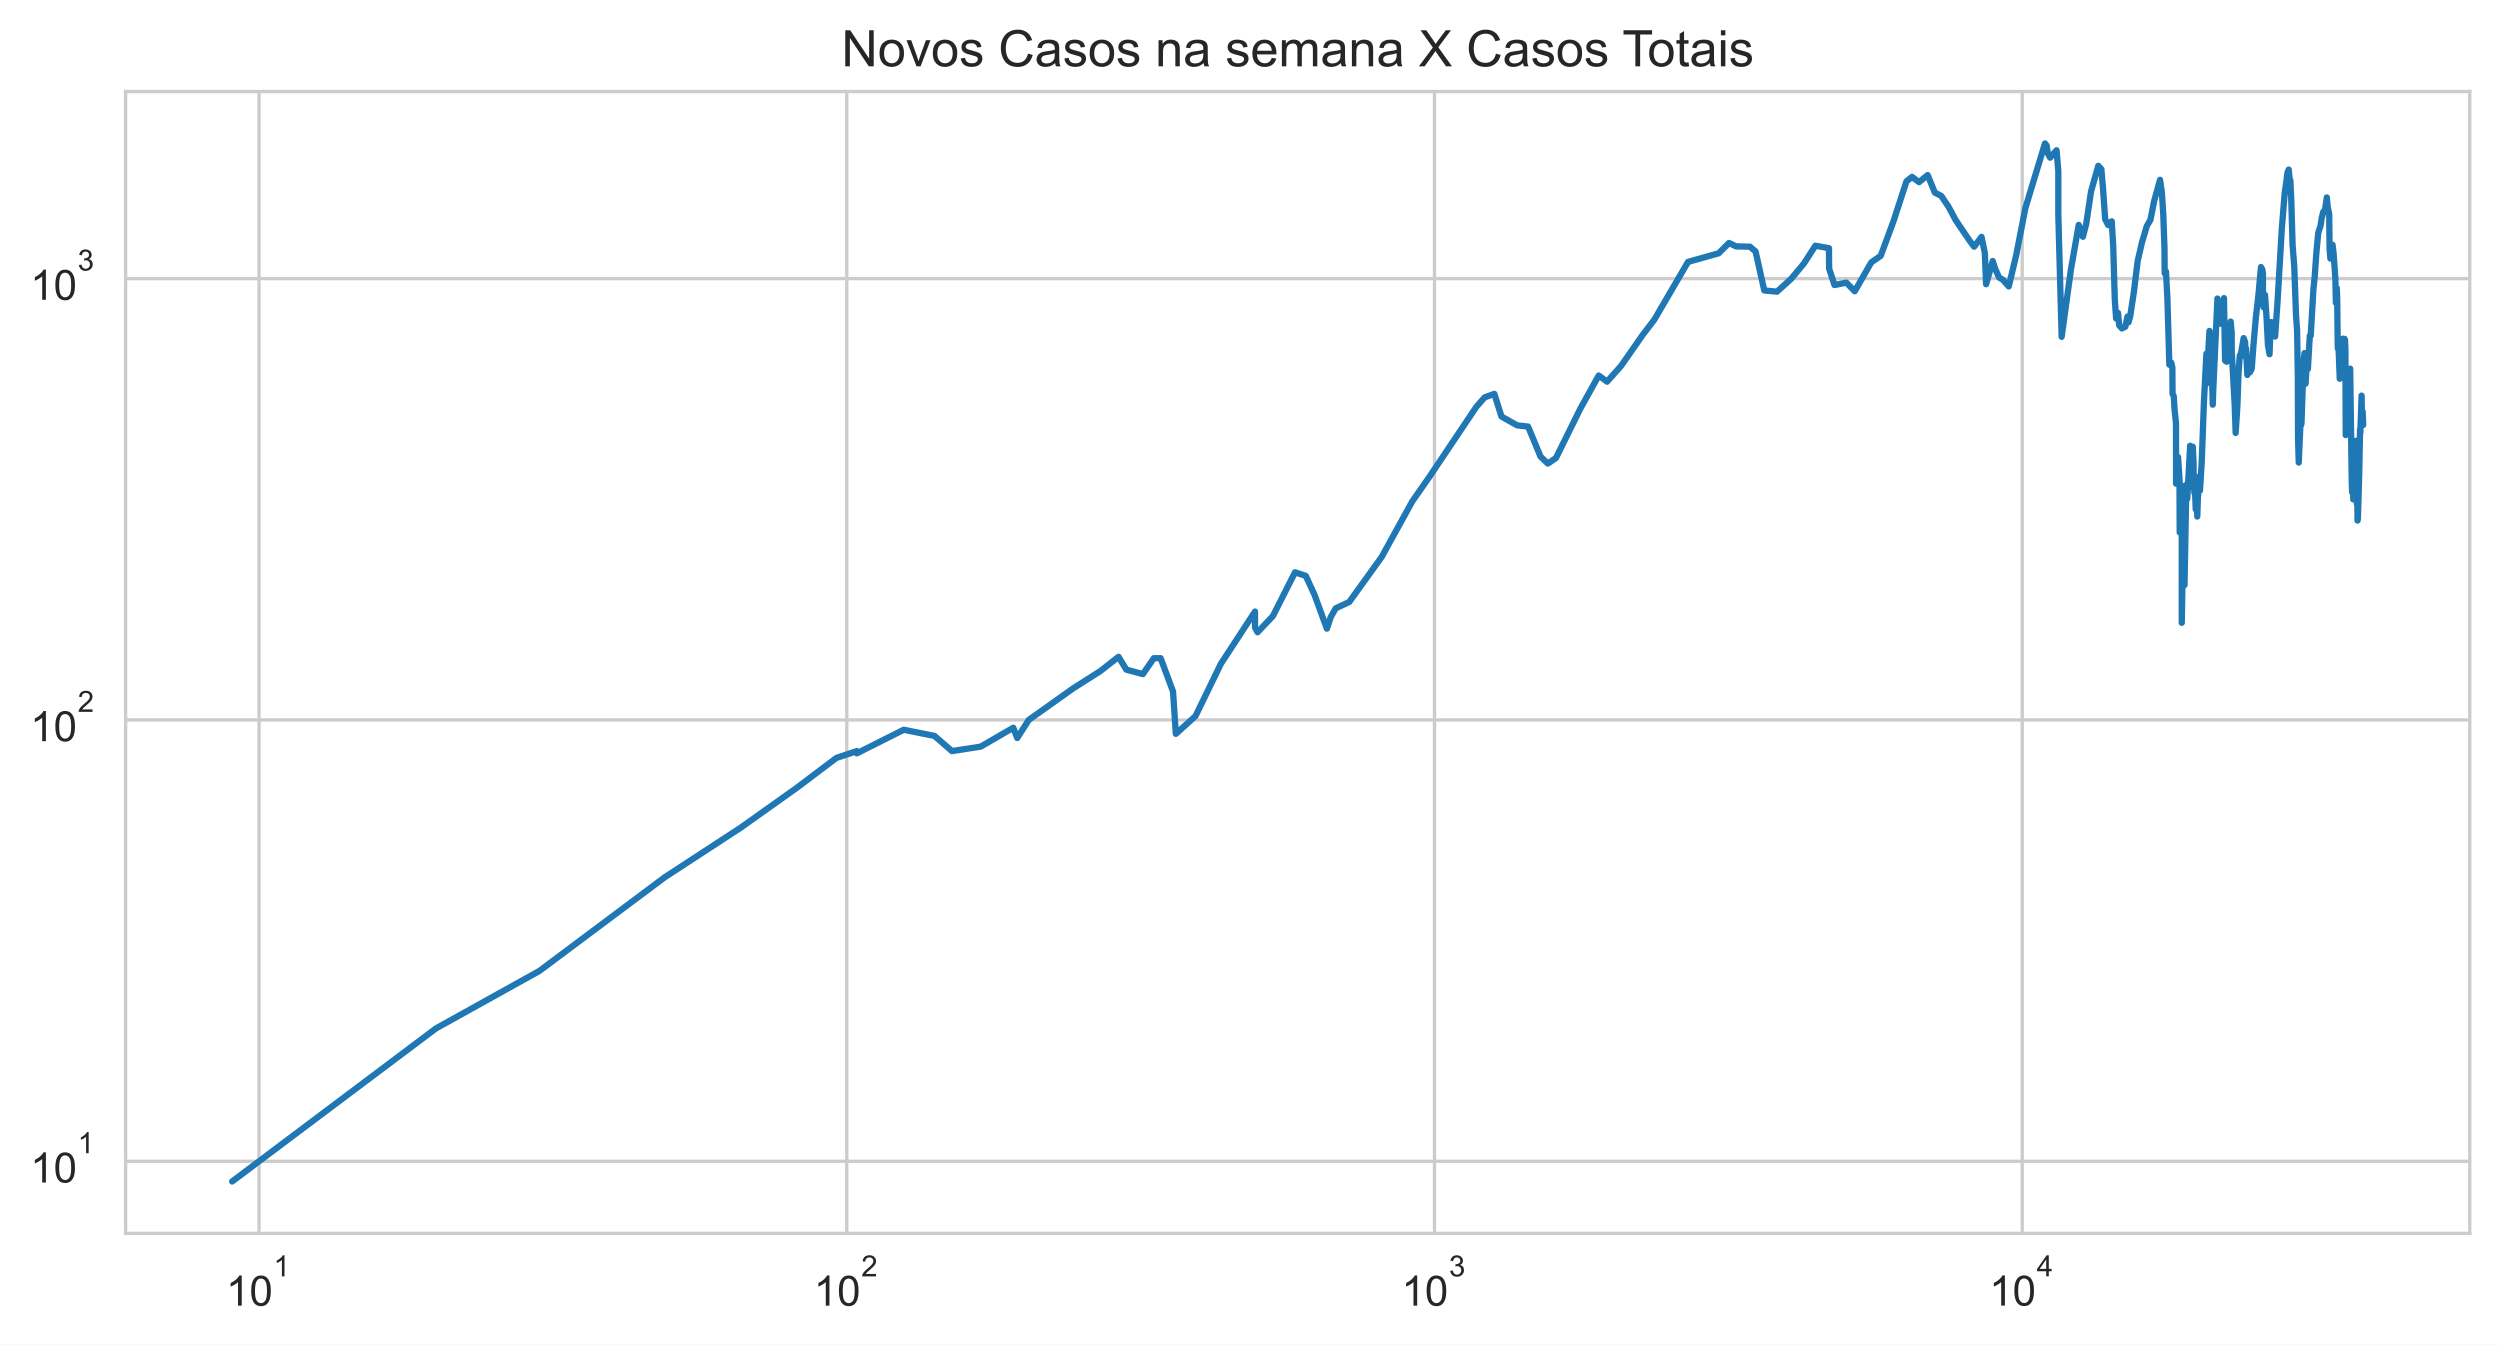
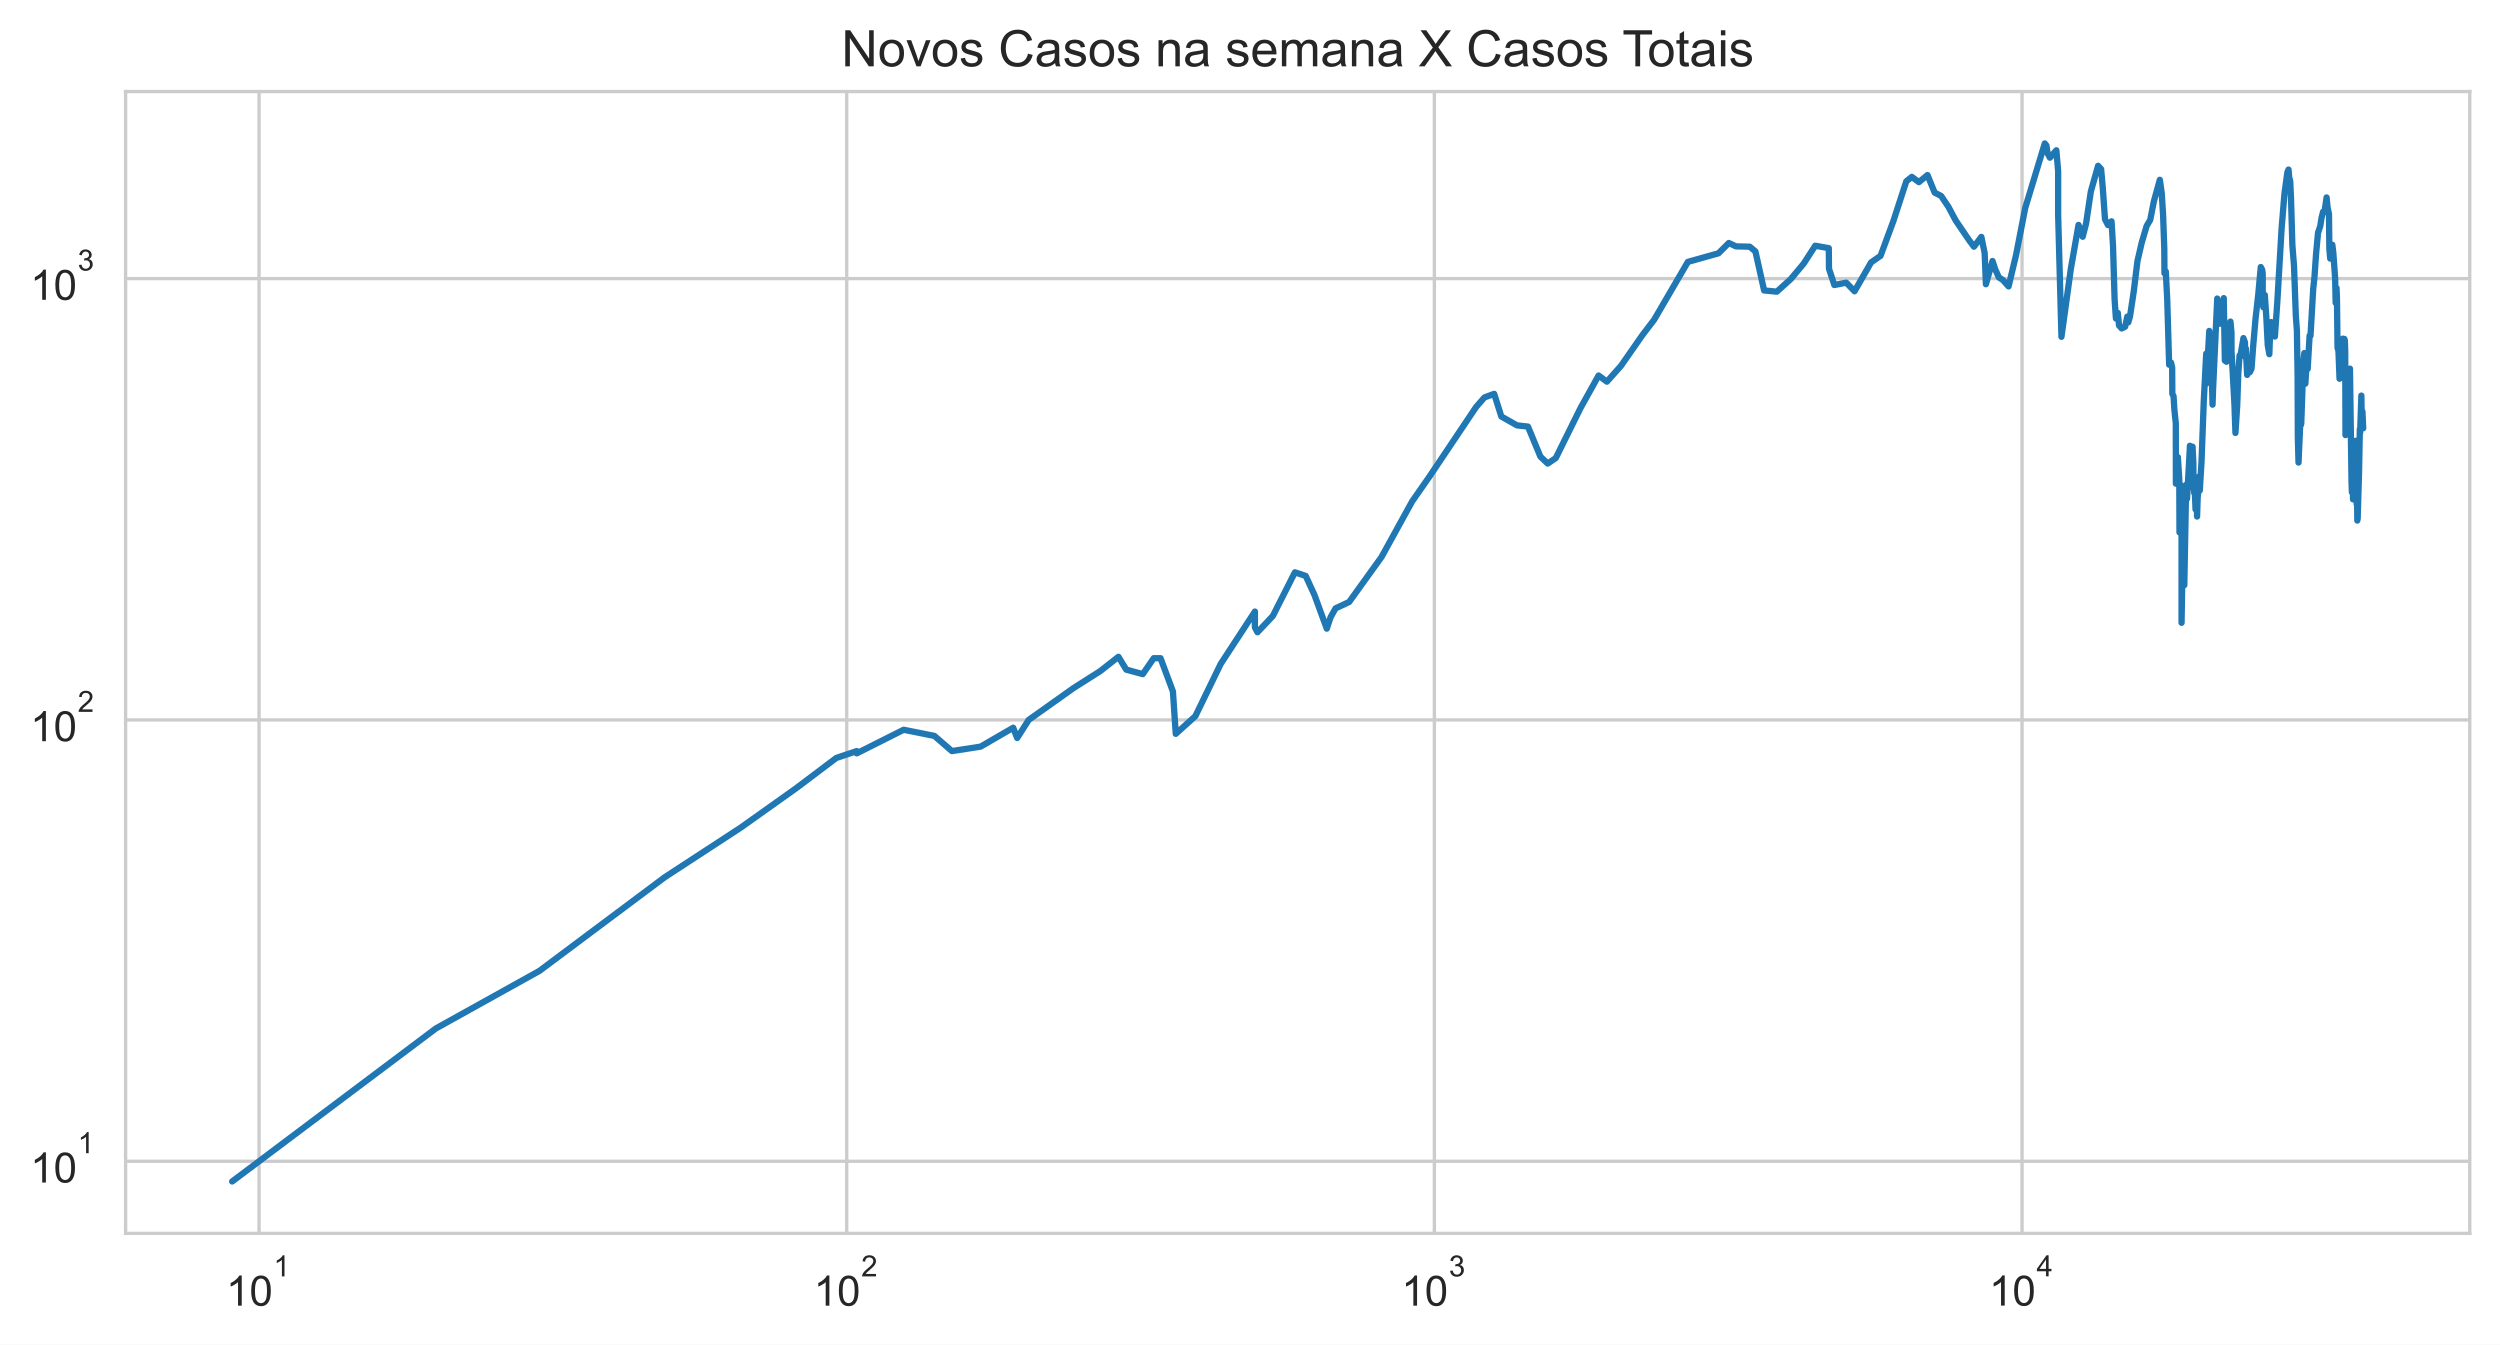
<svg xmlns="http://www.w3.org/2000/svg" xmlns:xlink="http://www.w3.org/1999/xlink" height="320.089pt" version="1.1" viewBox="0 0 595.1 320.089" width="595.1pt">
  <defs>
    <style type="text/css">*{stroke-linecap:butt;stroke-linejoin:round;}</style>
  </defs>
  <g id="figure_1">
    <g id="patch_1">
      <path d="M 0 320.089  L 595.1 320.089  L 595.1 0  L 0 0  z " style="fill:#ffffff;" />
    </g>
    <g id="axes_1">
      <g id="patch_2">
        <path d="M 29.9 293.589  L 587.9 293.589  L 587.9 21.789  L 29.9 21.789  z " style="fill:#ffffff;" />
      </g>
      <g id="matplotlib.axis_1">
        <g id="xtick_1">
          <g id="line2d_1">
-             <path clip-path="url(#p75458b677f)" d="M 61.665 293.589  L 61.665 21.789  " style="fill:none;stroke:#cccccc;stroke-linecap:round;stroke-width:0.8;" />
+             <path clip-path="url(#p244a6fbc9e)" d="M 61.665 293.589  L 61.665 21.789  " style="fill:none;stroke:#cccccc;stroke-linecap:round;stroke-width:0.8;" />
          </g>
          <g id="text_1">
-             <g style="fill:#262626;" transform="translate(53.8152 310.9019)scale(0.1 -0.1)">
+             <g style="fill:#262626;" transform="translate(53.81453 310.9019)scale(0.1 -0.1)">
              <defs>
                <path d="M 2384 0  L 1822 0  L 1822 3584  Q 1619 3391 1289 3197  Q 959 3003 697 2906  L 697 3450  Q 1169 3672 1522 3987  Q 1875 4303 2022 4600  L 2384 4600  L 2384 0  z " id="ArialMT-31" transform="scale(0.015625)" />
                <path d="M 266 2259  Q 266 3072 433 3567  Q 600 4063 929 4331  Q 1259 4600 1759 4600  Q 2128 4600 2406 4451  Q 2684 4303 2865 4023  Q 3047 3744 3150 3342  Q 3253 2941 3253 2259  Q 3253 1453 3087 958  Q 2922 463 2592 192  Q 2263 -78 1759 -78  Q 1097 -78 719 397  Q 266 969 266 2259  z M 844 2259  Q 844 1131 1108 757  Q 1372 384 1759 384  Q 2147 384 2411 759  Q 2675 1134 2675 2259  Q 2675 3391 2411 3762  Q 2147 4134 1753 4134  Q 1366 4134 1134 3806  Q 844 3388 844 2259  z " id="ArialMT-30" transform="scale(0.015625)" />
              </defs>
              <use transform="translate(0 0.99375)" xlink:href="#ArialMT-31" />
              <use transform="translate(55.61523 0.99375)" xlink:href="#ArialMT-30" />
              <use transform="translate(112.9728 70.6875)scale(0.7)" xlink:href="#ArialMT-31" />
            </g>
          </g>
        </g>
        <g id="xtick_2">
          <g id="line2d_2">
-             <path clip-path="url(#p75458b677f)" d="M 201.567 293.589  L 201.567 21.789  " style="fill:none;stroke:#cccccc;stroke-linecap:round;stroke-width:0.8;" />
+             <path clip-path="url(#p244a6fbc9e)" d="M 201.552 293.589  L 201.552 21.789  " style="fill:none;stroke:#cccccc;stroke-linecap:round;stroke-width:0.8;" />
          </g>
          <g id="text_2">
-             <g style="fill:#262626;" transform="translate(193.7171 310.9019)scale(0.1 -0.1)">
+             <g style="fill:#262626;" transform="translate(193.7019 310.9019)scale(0.1 -0.1)">
              <defs>
                <path d="M 3222 541  L 3222 0  L 194 0  Q 188 203 259 391  Q 375 700 629 1000  Q 884 1300 1366 1694  Q 2113 2306 2375 2664  Q 2638 3022 2638 3341  Q 2638 3675 2398 3904  Q 2159 4134 1775 4134  Q 1369 4134 1125 3890  Q 881 3647 878 3216  L 300 3275  Q 359 3922 746 4261  Q 1134 4600 1788 4600  Q 2447 4600 2831 4234  Q 3216 3869 3216 3328  Q 3216 3053 3103 2787  Q 2991 2522 2730 2228  Q 2469 1934 1863 1422  Q 1356 997 1212 845  Q 1069 694 975 541  L 3222 541  z " id="ArialMT-32" transform="scale(0.015625)" />
              </defs>
              <use transform="translate(0 0.99375)" xlink:href="#ArialMT-31" />
              <use transform="translate(55.61523 0.99375)" xlink:href="#ArialMT-30" />
              <use transform="translate(112.9728 70.6875)scale(0.7)" xlink:href="#ArialMT-32" />
            </g>
          </g>
        </g>
        <g id="xtick_3">
          <g id="line2d_3">
-             <path clip-path="url(#p75458b677f)" d="M 341.469 293.589  L 341.469 21.789  " style="fill:none;stroke:#cccccc;stroke-linecap:round;stroke-width:0.8;" />
+             <path clip-path="url(#p244a6fbc9e)" d="M 341.439 293.589  L 341.439 21.789  " style="fill:none;stroke:#cccccc;stroke-linecap:round;stroke-width:0.8;" />
          </g>
          <g id="text_3">
-             <g style="fill:#262626;" transform="translate(333.6189 310.9019)scale(0.1 -0.1)">
+             <g style="fill:#262626;" transform="translate(333.5892 310.9019)scale(0.1 -0.1)">
              <defs>
                <path d="M 269 1209  L 831 1284  Q 928 806 1161 595  Q 1394 384 1728 384  Q 2125 384 2398 659  Q 2672 934 2672 1341  Q 2672 1728 2419 1979  Q 2166 2231 1775 2231  Q 1616 2231 1378 2169  L 1441 2663  Q 1497 2656 1531 2656  Q 1891 2656 2178 2843  Q 2466 3031 2466 3422  Q 2466 3731 2256 3934  Q 2047 4138 1716 4138  Q 1388 4138 1169 3931  Q 950 3725 888 3313  L 325 3413  Q 428 3978 793 4289  Q 1159 4600 1703 4600  Q 2078 4600 2393 4439  Q 2709 4278 2876 4000  Q 3044 3722 3044 3409  Q 3044 3113 2884 2869  Q 2725 2625 2413 2481  Q 2819 2388 3044 2092  Q 3269 1797 3269 1353  Q 3269 753 2831 336  Q 2394 -81 1725 -81  Q 1122 -81 723 278  Q 325 638 269 1209  z " id="ArialMT-33" transform="scale(0.015625)" />
              </defs>
              <use transform="translate(0 0.99375)" xlink:href="#ArialMT-31" />
              <use transform="translate(55.61523 0.99375)" xlink:href="#ArialMT-30" />
              <use transform="translate(112.9728 70.6875)scale(0.7)" xlink:href="#ArialMT-33" />
            </g>
          </g>
        </g>
        <g id="xtick_4">
          <g id="line2d_4">
-             <path clip-path="url(#p75458b677f)" d="M 481.371 293.589  L 481.371 21.789  " style="fill:none;stroke:#cccccc;stroke-linecap:round;stroke-width:0.8;" />
+             <path clip-path="url(#p244a6fbc9e)" d="M 481.327 293.589  L 481.327 21.789  " style="fill:none;stroke:#cccccc;stroke-linecap:round;stroke-width:0.8;" />
          </g>
          <g id="text_4">
-             <g style="fill:#262626;" transform="translate(473.5208 310.8019)scale(0.1 -0.1)">
+             <g style="fill:#262626;" transform="translate(473.4766 310.8019)scale(0.1 -0.1)">
              <defs>
                <path d="M 2069 0  L 2069 1097  L 81 1097  L 81 1613  L 2172 4581  L 2631 4581  L 2631 1613  L 3250 1613  L 3250 1097  L 2631 1097  L 2631 0  L 2069 0  z M 2069 1613  L 2069 3678  L 634 1613  L 2069 1613  z " id="ArialMT-34" transform="scale(0.015625)" />
              </defs>
              <use transform="translate(0 0.201563)" xlink:href="#ArialMT-31" />
              <use transform="translate(55.61523 0.201563)" xlink:href="#ArialMT-30" />
              <use transform="translate(112.9728 69.89531)scale(0.7)" xlink:href="#ArialMT-34" />
            </g>
          </g>
        </g>
        <g id="xtick_5" />
        <g id="xtick_6" />
        <g id="xtick_7" />
        <g id="xtick_8" />
        <g id="xtick_9" />
        <g id="xtick_10" />
        <g id="xtick_11" />
        <g id="xtick_12" />
        <g id="xtick_13" />
        <g id="xtick_14" />
        <g id="xtick_15" />
        <g id="xtick_16" />
        <g id="xtick_17" />
        <g id="xtick_18" />
        <g id="xtick_19" />
        <g id="xtick_20" />
        <g id="xtick_21" />
        <g id="xtick_22" />
        <g id="xtick_23" />
        <g id="xtick_24" />
        <g id="xtick_25" />
        <g id="xtick_26" />
        <g id="xtick_27" />
        <g id="xtick_28" />
        <g id="xtick_29" />
        <g id="xtick_30" />
        <g id="xtick_31" />
        <g id="xtick_32" />
        <g id="xtick_33" />
        <g id="xtick_34" />
        <g id="xtick_35" />
        <g id="xtick_36" />
      </g>
      <g id="matplotlib.axis_2">
        <g id="ytick_1">
          <g id="line2d_5">
-             <path clip-path="url(#p75458b677f)" d="M 29.9 276.428  L 587.9 276.428  " style="fill:none;stroke:#cccccc;stroke-linecap:round;stroke-width:0.8;" />
+             <path clip-path="url(#p244a6fbc9e)" d="M 29.9 276.428  L 587.9 276.428  " style="fill:none;stroke:#cccccc;stroke-linecap:round;stroke-width:0.8;" />
          </g>
          <g id="text_5">
            <g style="fill:#262626;" transform="translate(7.2 281.5839)scale(0.1 -0.1)">
              <use transform="translate(0 0.99375)" xlink:href="#ArialMT-31" />
              <use transform="translate(55.61523 0.99375)" xlink:href="#ArialMT-30" />
              <use transform="translate(112.9728 70.6875)scale(0.7)" xlink:href="#ArialMT-31" />
            </g>
          </g>
        </g>
        <g id="ytick_2">
          <g id="line2d_6">
-             <path clip-path="url(#p75458b677f)" d="M 29.9 171.371  L 587.9 171.371  " style="fill:none;stroke:#cccccc;stroke-linecap:round;stroke-width:0.8;" />
+             <path clip-path="url(#p244a6fbc9e)" d="M 29.9 171.371  L 587.9 171.371  " style="fill:none;stroke:#cccccc;stroke-linecap:round;stroke-width:0.8;" />
          </g>
          <g id="text_6">
            <g style="fill:#262626;" transform="translate(7.2 176.5268)scale(0.1 -0.1)">
              <use transform="translate(0 0.99375)" xlink:href="#ArialMT-31" />
              <use transform="translate(55.61523 0.99375)" xlink:href="#ArialMT-30" />
              <use transform="translate(112.9728 70.6875)scale(0.7)" xlink:href="#ArialMT-32" />
            </g>
          </g>
        </g>
        <g id="ytick_3">
          <g id="line2d_7">
-             <path clip-path="url(#p75458b677f)" d="M 29.9 66.314  L 587.9 66.314  " style="fill:none;stroke:#cccccc;stroke-linecap:round;stroke-width:0.8;" />
+             <path clip-path="url(#p244a6fbc9e)" d="M 29.9 66.314  L 587.9 66.314  " style="fill:none;stroke:#cccccc;stroke-linecap:round;stroke-width:0.8;" />
          </g>
          <g id="text_7">
            <g style="fill:#262626;" transform="translate(7.2 71.46976)scale(0.1 -0.1)">
              <use transform="translate(0 0.99375)" xlink:href="#ArialMT-31" />
              <use transform="translate(55.61523 0.99375)" xlink:href="#ArialMT-30" />
              <use transform="translate(112.9728 70.6875)scale(0.7)" xlink:href="#ArialMT-33" />
            </g>
          </g>
        </g>
        <g id="ytick_4" />
        <g id="ytick_5" />
        <g id="ytick_6" />
        <g id="ytick_7" />
        <g id="ytick_8" />
        <g id="ytick_9" />
        <g id="ytick_10" />
        <g id="ytick_11" />
        <g id="ytick_12" />
        <g id="ytick_13" />
        <g id="ytick_14" />
        <g id="ytick_15" />
        <g id="ytick_16" />
        <g id="ytick_17" />
        <g id="ytick_18" />
        <g id="ytick_19" />
        <g id="ytick_20" />
        <g id="ytick_21" />
        <g id="ytick_22" />
        <g id="ytick_23" />
      </g>
      <g id="line2d_8">
-         <path clip-path="url(#p75458b677f)" d="M 55.264 281.235  L 103.78 244.802  L 128.415 231.11  L 158.225 208.828  L 176.321 197.018  L 189.509 187.644  L 199.087 180.425  L 203.95 178.786  L 203.95 179.326  L 215.125 173.711  L 222.443 175.175  L 226.606 178.786  L 233.449 177.725  L 241.201 173.233  L 242.143 175.674  L 244.885 171.371  L 255.514 163.819  L 261.916 159.752  L 266.257 156.346  L 268.114 159.4  L 272.048 160.465  L 274.658 156.675  L 276.278 156.675  L 279.226 164.599  L 279.899 174.682  L 284.569 170.467  L 290.613 158.017  L 298.744 145.578  L 298.744 149.36  L 299.354 150.5  L 303.009 146.627  L 308.267 136.234  L 310.836 137.087  L 312.912 141.608  L 315.853 149.642  L 316.773 146.893  L 317.947 144.807  L 321.171 143.302  L 328.89 132.582  L 336.204 119.31  L 340.303 113.437  L 351.422 96.857  L 353.401 94.597  L 355.704 93.756  L 357.41 99.141  L 361.126 101.25  L 363.751 101.545  L 366.709 108.694  L 368.448 110.34  L 370.367 109.042  L 376.264 97.125  L 380.563 89.393  L 382.542 90.853  L 385.879 87.105  L 391.009 79.744  L 393.794 76.097  L 401.818 62.34  L 409.104 60.295  L 411.568 57.843  L 413.269 58.646  L 416.552 58.723  L 417.897 59.857  L 419.968 69.137  L 422.996 69.429  L 426.333 66.405  L 429.41 62.718  L 432.135 58.492  L 435.367 59.072  L 435.406 63.957  L 436.687 67.845  L 439.511 67.282  L 441.499 69.331  L 445.432 62.465  L 447.684 60.899  L 450.737 52.621  L 453.817 43.162  L 455.132 42.103  L 456.811 43.355  L 458.861 41.676  L 460.57 45.849  L 462.108 46.643  L 463.843 49.235  L 465.562 52.452  L 468.762 57.166  L 469.918 58.723  L 471.682 56.389  L 472.468 60.215  L 472.77 67.656  L 474.345 62.131  L 474.976 64.087  L 475.854 66.041  L 476.798 66.634  L 478.165 68.176  L 479.938 60.737  L 482.126 49.518  L 486.785 34.144  L 487.178 34.643  L 487.459 36.503  L 488.006 37.536  L 489.539 35.773  L 489.963 40.729  L 489.963 51.158  L 490.754 80.175  L 492.973 64.087  L 494.817 53.543  L 495.812 56.352  L 496.616 53.199  L 497.749 45.588  L 499.474 39.47  L 500.2 40.262  L 500.574 44.5  L 501.116 52.184  L 501.836 53.577  L 502.676 52.689  L 503.026 58.454  L 503.399 71.171  L 503.716 75.815  L 504.168 74.486  L 504.46 77.475  L 505.092 78.179  L 505.917 77.767  L 506.418 75.368  L 506.675 76.723  L 507.078 75.257  L 507.936 69.576  L 508.851 62.131  L 509.859 57.767  L 511.034 53.785  L 511.886 52.351  L 512.762 47.905  L 514.173 42.806  L 514.618 45.878  L 514.947 51.092  L 515.237 59.267  L 515.275 65.054  L 515.587 64.612  L 515.932 71.222  L 516.391 86.818  L 516.844 86.321  L 517.108 87.467  L 517.151 93.756  L 517.434 94.259  L 517.642 97.575  L 517.975 100.762  L 517.995 115.134  L 518.254 115.134  L 518.466 108.809  L 518.804 114.082  L 518.854 126.734  L 519.119 115.401  L 519.343 126.392  L 519.347 148.247  L 519.635 131.427  L 519.997 139.291  L 519.997 139.291  L 520.446 115.401  L 520.653 118.731  L 521.305 106.882  L 521.327 106.112  L 521.327 113.181  L 521.741 106.993  L 521.963 106.33  L 522.149 110.101  L 522.202 116.347  L 522.348 116.347  L 522.348 117.314  L 522.413 114.474  L 522.672 121.246  L 522.93 119.31  L 523.04 122.95  L 523.184 118.444  L 523.37 116.484  L 523.504 113.437  L 523.683 116.759  L 524.096 109.982  L 524.632 95.539  L 525.214 84.179  L 525.234 91.325  L 525.944 78.775  L 526.221 81.365  L 526.493 87.105  L 526.724 96.325  L 526.851 92.605  L 527.837 71.07  L 528.249 76.21  L 528.473 77.069  L 528.802 75.703  L 529.392 70.969  L 529.392 70.969  L 529.654 85.828  L 530.042 86.109  L 530.547 79.197  L 530.986 76.552  L 531.23 79.197  L 531.238 83.91  L 531.246 83.709  L 531.935 96.237  L 532.175 103.051  L 532.592 96.59  L 532.861 88.717  L 533.16 84.586  L 533.418 84.314  L 534.075 80.485  L 534.439 81.492  L 534.52 84.996  L 534.644 82.914  L 534.959 89.242  L 535.338 88.568  L 535.622 88.568  L 536.004 87.758  L 536.396 82.392  L 536.973 75.703  L 537.585 70.317  L 538.208 63.569  L 538.539 64.218  L 538.667 65.098  L 538.667 69.04  L 538.82 73.142  L 539.166 70.217  L 539.524 75.479  L 539.869 82.198  L 540.241 84.314  L 540.361 80.923  L 540.673 76.666  L 540.911 79.197  L 541.277 78.715  L 541.559 80.113  L 542.134 71.991  L 543.165 54.378  L 543.847 46.054  L 544.534 41.016  L 544.81 40.365  L 544.992 42.372  L 545.205 43.052  L 545.415 47.571  L 545.727 58.338  L 546.122 63.355  L 546.547 75.146  L 546.805 78.655  L 546.976 89.696  L 547.028 104.188  L 547.19 110.101  L 547.653 99.706  L 547.761 101.152  L 547.839 100.859  L 548.349 86.109  L 548.569 84.044  L 548.665 89.925  L 548.822 91.325  L 549.147 85.968  L 549.366 87.831  L 549.83 79.867  L 550.043 79.928  L 550.691 68.75  L 550.991 65.905  L 551.374 60.375  L 551.835 55.408  L 552.366 53.82  L 552.683 51.784  L 553.05 50.379  L 553.379 50.443  L 553.871 47  L 554.098 49.329  L 554.443 50.994  L 554.531 59.267  L 554.733 61.552  L 555.238 58.262  L 555.47 60.136  L 555.908 66.268  L 556.031 72.094  L 556.242 68.558  L 556.344 71.171  L 556.479 82.849  L 556.692 83.376  L 556.955 90.156  L 557.116 88.42  L 557.614 80.986  L 557.755 80.61  L 557.945 81.302  L 558.102 80.672  L 558.212 80.986  L 558.304 83.442  L 558.374 103.564  L 558.962 90.002  L 559.112 90.156  L 559.347 88.568  L 559.35 90.31  L 559.434 87.758  L 559.813 114.869  L 559.897 117.174  L 559.963 112.173  L 560.023 113.952  L 560.095 114.343  L 560.17 118.875  L 560.269 115.001  L 560.365 116.621  L 560.724 105.569  L 560.804 104.926  L 560.906 109.745  L 561.004 109.51  L 561.045 120.045  L 561.127 117.734  L 561.188 123.907  L 561.272 123.426  L 561.598 112.423  L 561.787 102.142  L 561.854 103.051  L 562.152 94.175  L 562.238 99.992  L 562.404 97.939  L 562.536 101.152  L 562.536 101.152  " style="fill:none;stroke:#1f77b4;stroke-linecap:round;stroke-width:1.5;" />
+         <path clip-path="url(#p244a6fbc9e)" d="M 55.264 281.235  L 103.775 244.802  L 128.408 231.11  L 158.214 208.828  L 176.308 197.018  L 189.496 187.644  L 199.072 180.425  L 203.935 178.786  L 203.935 179.326  L 215.108 173.711  L 222.426 175.175  L 226.588 178.786  L 233.43 177.725  L 241.182 173.233  L 242.124 175.674  L 244.865 171.371  L 255.493 163.819  L 261.894 159.752  L 266.235 156.346  L 268.092 159.4  L 272.026 160.465  L 274.635 156.675  L 276.255 156.675  L 279.203 164.599  L 279.876 174.682  L 284.545 170.467  L 290.588 158.017  L 298.718 145.578  L 298.718 149.36  L 299.329 150.5  L 302.983 146.627  L 308.241 136.234  L 310.809 137.087  L 312.885 141.608  L 315.826 149.642  L 316.745 146.893  L 317.92 144.807  L 321.143 143.302  L 328.862 132.582  L 336.175 119.31  L 340.274 113.437  L 351.392 96.857  L 353.37 94.597  L 355.672 93.756  L 357.378 99.141  L 361.095 101.25  L 363.719 101.545  L 366.677 108.694  L 368.416 110.34  L 370.334 109.042  L 376.23 97.125  L 380.529 89.393  L 382.508 90.853  L 385.845 87.105  L 390.974 79.744  L 393.759 76.097  L 401.782 62.34  L 409.067 60.295  L 411.531 57.843  L 413.232 58.646  L 416.515 58.723  L 417.859 59.857  L 419.93 69.137  L 422.958 69.429  L 426.294 66.405  L 429.371 62.718  L 432.096 58.492  L 435.328 59.072  L 435.367 63.957  L 436.648 67.845  L 439.471 67.282  L 441.459 69.331  L 445.392 62.465  L 447.644 60.899  L 450.696 52.621  L 453.775 43.162  L 455.09 42.103  L 456.77 43.355  L 458.819 41.676  L 460.528 45.849  L 462.066 46.643  L 463.801 49.235  L 465.519 52.452  L 468.719 57.166  L 469.875 58.723  L 471.639 56.389  L 472.425 60.215  L 472.726 67.656  L 474.301 62.131  L 474.932 64.087  L 475.81 66.041  L 476.754 66.634  L 478.121 68.176  L 479.894 60.737  L 482.081 49.518  L 486.74 34.144  L 487.133 34.643  L 487.414 36.503  L 487.961 37.536  L 489.494 35.773  L 489.918 40.729  L 489.918 51.158  L 490.709 80.175  L 492.927 64.087  L 494.771 53.543  L 495.766 56.352  L 496.57 53.199  L 497.703 45.588  L 499.428 39.47  L 500.154 40.262  L 500.527 44.5  L 501.07 52.184  L 501.79 53.577  L 502.63 52.689  L 502.98 58.454  L 503.353 71.171  L 503.669 75.815  L 504.122 74.486  L 504.413 77.475  L 505.045 78.179  L 505.87 77.767  L 506.371 75.368  L 506.628 76.723  L 507.031 75.257  L 507.889 69.576  L 508.804 62.131  L 509.812 57.767  L 510.987 53.785  L 511.838 52.351  L 512.714 47.905  L 514.125 42.806  L 514.57 45.878  L 514.899 51.092  L 515.189 59.267  L 515.227 65.054  L 515.539 64.612  L 515.884 71.222  L 516.343 86.818  L 516.796 86.321  L 517.06 87.467  L 517.103 93.756  L 517.386 94.259  L 517.594 97.575  L 517.927 100.762  L 517.947 115.134  L 518.206 115.134  L 518.417 108.809  L 518.756 114.082  L 518.805 126.734  L 519.07 115.401  L 519.295 126.392  L 519.298 148.247  L 519.587 131.427  L 519.949 139.291  L 519.949 139.291  L 520.397 115.401  L 520.605 118.731  L 521.257 106.882  L 521.279 106.112  L 521.279 113.181  L 521.693 106.993  L 521.914 106.33  L 522.101 110.101  L 522.154 116.347  L 522.299 116.347  L 522.299 117.314  L 522.364 114.474  L 522.623 121.246  L 522.881 119.31  L 522.992 122.95  L 523.135 118.444  L 523.321 116.484  L 523.455 113.437  L 523.634 116.759  L 524.047 109.982  L 524.583 95.539  L 525.165 84.179  L 525.185 91.325  L 525.895 78.775  L 526.172 81.365  L 526.444 87.105  L 526.675 96.325  L 526.802 92.605  L 526.802 92.605  L 527.788 71.07  L 528.2 76.21  L 528.424 77.069  L 528.753 75.703  L 529.343 70.969  L 529.343 70.969  L 529.604 85.828  L 529.993 86.109  L 530.498 79.197  L 530.937 76.552  L 531.181 79.197  L 531.189 83.91  L 531.197 83.709  L 531.885 96.237  L 532.125 103.051  L 532.543 96.59  L 532.811 88.717  L 533.11 84.586  L 533.369 84.314  L 534.025 80.485  L 534.389 81.492  L 534.47 84.996  L 534.594 82.914  L 534.909 89.242  L 535.288 88.568  L 535.572 88.568  L 535.954 87.758  L 536.346 82.392  L 536.923 75.703  L 537.535 70.317  L 538.158 63.569  L 538.489 64.218  L 538.617 65.098  L 538.617 69.04  L 538.77 73.142  L 539.116 70.217  L 539.474 75.479  L 539.818 82.198  L 540.191 84.314  L 540.311 80.923  L 540.623 76.666  L 540.86 79.197  L 541.226 78.715  L 541.509 80.113  L 542.084 71.991  L 543.114 54.378  L 543.796 46.054  L 544.483 41.016  L 544.759 40.365  L 544.941 42.372  L 545.154 43.052  L 545.364 47.571  L 545.676 58.338  L 546.071 63.355  L 546.496 75.146  L 546.753 78.655  L 546.925 89.696  L 546.977 104.188  L 547.139 110.101  L 547.602 99.706  L 547.71 101.152  L 547.788 100.859  L 548.298 86.109  L 548.518 84.044  L 548.614 89.925  L 548.77 91.325  L 549.096 85.968  L 549.315 87.831  L 549.779 79.867  L 549.991 79.928  L 550.639 68.75  L 550.939 65.905  L 551.323 60.375  L 551.783 55.408  L 552.314 53.82  L 552.631 51.784  L 552.998 50.379  L 553.328 50.443  L 553.82 47  L 554.046 49.329  L 554.392 50.994  L 554.479 59.267  L 554.681 61.552  L 555.186 58.262  L 555.418 60.136  L 555.856 66.268  L 555.979 72.094  L 556.19 68.558  L 556.292 71.171  L 556.427 82.849  L 556.64 83.376  L 556.903 90.156  L 557.064 88.42  L 557.561 80.986  L 557.703 80.61  L 557.893 81.302  L 558.05 80.672  L 558.159 80.986  L 558.252 83.442  L 558.322 103.564  L 558.91 90.002  L 559.06 90.156  L 559.295 88.568  L 559.298 90.31  L 559.382 87.758  L 559.761 114.869  L 559.844 117.174  L 559.911 112.173  L 559.971 113.952  L 560.042 114.343  L 560.117 118.875  L 560.217 115.001  L 560.313 116.621  L 560.671 105.569  L 560.752 104.926  L 560.853 109.745  L 560.952 109.51  L 560.993 120.045  L 561.075 117.734  L 561.135 123.907  L 561.22 123.426  L 561.545 112.423  L 561.735 102.142  L 561.801 103.051  L 562.099 94.175  L 562.186 99.992  L 562.351 97.939  L 562.536 101.942  L 562.536 101.942  " style="fill:none;stroke:#1f77b4;stroke-linecap:round;stroke-width:1.5;" />
      </g>
      <g id="patch_3">
        <path d="M 29.9 293.589  L 29.9 21.789  " style="fill:none;stroke:#cccccc;stroke-linecap:square;stroke-linejoin:miter;stroke-width:0.8;" />
      </g>
      <g id="patch_4">
        <path d="M 587.9 293.589  L 587.9 21.789  " style="fill:none;stroke:#cccccc;stroke-linecap:square;stroke-linejoin:miter;stroke-width:0.8;" />
      </g>
      <g id="patch_5">
        <path d="M 29.9 293.589  L 587.9 293.589  " style="fill:none;stroke:#cccccc;stroke-linecap:square;stroke-linejoin:miter;stroke-width:0.8;" />
      </g>
      <g id="patch_6">
        <path d="M 29.9 21.789  L 587.9 21.789  " style="fill:none;stroke:#cccccc;stroke-linecap:square;stroke-linejoin:miter;stroke-width:0.8;" />
      </g>
      <g id="text_8">
        <g style="fill:#262626;" transform="translate(200.2953 15.78937)scale(0.12 -0.12)">
          <defs>
            <path d="M 488 0  L 488 4581  L 1109 4581  L 3516 984  L 3516 4581  L 4097 4581  L 4097 0  L 3475 0  L 1069 3600  L 1069 0  L 488 0  z " id="ArialMT-4e" transform="scale(0.015625)" />
            <path d="M 213 1659  Q 213 2581 725 3025  Q 1153 3394 1769 3394  Q 2453 3394 2887 2945  Q 3322 2497 3322 1706  Q 3322 1066 3130 698  Q 2938 331 2570 128  Q 2203 -75 1769 -75  Q 1072 -75 642 372  Q 213 819 213 1659  z M 791 1659  Q 791 1022 1069 705  Q 1347 388 1769 388  Q 2188 388 2466 706  Q 2744 1025 2744 1678  Q 2744 2294 2464 2611  Q 2184 2928 1769 2928  Q 1347 2928 1069 2612  Q 791 2297 791 1659  z " id="ArialMT-6f" transform="scale(0.015625)" />
            <path d="M 1344 0  L 81 3319  L 675 3319  L 1388 1331  Q 1503 1009 1600 663  Q 1675 925 1809 1294  L 2547 3319  L 3125 3319  L 1869 0  L 1344 0  z " id="ArialMT-76" transform="scale(0.015625)" />
            <path d="M 197 991  L 753 1078  Q 800 744 1014 566  Q 1228 388 1613 388  Q 2000 388 2187 545  Q 2375 703 2375 916  Q 2375 1106 2209 1216  Q 2094 1291 1634 1406  Q 1016 1563 777 1677  Q 538 1791 414 1992  Q 291 2194 291 2438  Q 291 2659 392 2848  Q 494 3038 669 3163  Q 800 3259 1026 3326  Q 1253 3394 1513 3394  Q 1903 3394 2198 3281  Q 2494 3169 2634 2976  Q 2775 2784 2828 2463  L 2278 2388  Q 2241 2644 2061 2787  Q 1881 2931 1553 2931  Q 1166 2931 1000 2803  Q 834 2675 834 2503  Q 834 2394 903 2306  Q 972 2216 1119 2156  Q 1203 2125 1616 2013  Q 2213 1853 2448 1751  Q 2684 1650 2818 1456  Q 2953 1263 2953 975  Q 2953 694 2789 445  Q 2625 197 2315 61  Q 2006 -75 1616 -75  Q 969 -75 630 194  Q 291 463 197 991  z " id="ArialMT-73" transform="scale(0.015625)" />
            <path id="ArialMT-20" transform="scale(0.015625)" />
            <path d="M 3763 1606  L 4369 1453  Q 4178 706 3683 314  Q 3188 -78 2472 -78  Q 1731 -78 1267 223  Q 803 525 561 1097  Q 319 1669 319 2325  Q 319 3041 592 3573  Q 866 4106 1370 4382  Q 1875 4659 2481 4659  Q 3169 4659 3637 4309  Q 4106 3959 4291 3325  L 3694 3184  Q 3534 3684 3231 3912  Q 2928 4141 2469 4141  Q 1941 4141 1586 3887  Q 1231 3634 1087 3207  Q 944 2781 944 2328  Q 944 1744 1114 1308  Q 1284 872 1643 656  Q 2003 441 2422 441  Q 2931 441 3284 734  Q 3638 1028 3763 1606  z " id="ArialMT-43" transform="scale(0.015625)" />
            <path d="M 2588 409  Q 2275 144 1986 34  Q 1697 -75 1366 -75  Q 819 -75 525 192  Q 231 459 231 875  Q 231 1119 342 1320  Q 453 1522 633 1644  Q 813 1766 1038 1828  Q 1203 1872 1538 1913  Q 2219 1994 2541 2106  Q 2544 2222 2544 2253  Q 2544 2597 2384 2738  Q 2169 2928 1744 2928  Q 1347 2928 1158 2789  Q 969 2650 878 2297  L 328 2372  Q 403 2725 575 2942  Q 747 3159 1072 3276  Q 1397 3394 1825 3394  Q 2250 3394 2515 3294  Q 2781 3194 2906 3042  Q 3031 2891 3081 2659  Q 3109 2516 3109 2141  L 3109 1391  Q 3109 606 3145 398  Q 3181 191 3288 0  L 2700 0  Q 2613 175 2588 409  z M 2541 1666  Q 2234 1541 1622 1453  Q 1275 1403 1131 1340  Q 988 1278 909 1158  Q 831 1038 831 891  Q 831 666 1001 516  Q 1172 366 1500 366  Q 1825 366 2078 508  Q 2331 650 2450 897  Q 2541 1088 2541 1459  L 2541 1666  z " id="ArialMT-61" transform="scale(0.015625)" />
            <path d="M 422 0  L 422 3319  L 928 3319  L 928 2847  Q 1294 3394 1984 3394  Q 2284 3394 2536 3286  Q 2788 3178 2913 3003  Q 3038 2828 3088 2588  Q 3119 2431 3119 2041  L 3119 0  L 2556 0  L 2556 2019  Q 2556 2363 2490 2533  Q 2425 2703 2258 2804  Q 2091 2906 1866 2906  Q 1506 2906 1245 2678  Q 984 2450 984 1813  L 984 0  L 422 0  z " id="ArialMT-6e" transform="scale(0.015625)" />
            <path d="M 2694 1069  L 3275 997  Q 3138 488 2766 206  Q 2394 -75 1816 -75  Q 1088 -75 661 373  Q 234 822 234 1631  Q 234 2469 665 2931  Q 1097 3394 1784 3394  Q 2450 3394 2872 2941  Q 3294 2488 3294 1666  Q 3294 1616 3291 1516  L 816 1516  Q 847 969 1125 678  Q 1403 388 1819 388  Q 2128 388 2347 550  Q 2566 713 2694 1069  z M 847 1978  L 2700 1978  Q 2663 2397 2488 2606  Q 2219 2931 1791 2931  Q 1403 2931 1139 2672  Q 875 2413 847 1978  z " id="ArialMT-65" transform="scale(0.015625)" />
            <path d="M 422 0  L 422 3319  L 925 3319  L 925 2853  Q 1081 3097 1340 3245  Q 1600 3394 1931 3394  Q 2300 3394 2536 3241  Q 2772 3088 2869 2813  Q 3263 3394 3894 3394  Q 4388 3394 4653 3120  Q 4919 2847 4919 2278  L 4919 0  L 4359 0  L 4359 2091  Q 4359 2428 4304 2576  Q 4250 2725 4106 2815  Q 3963 2906 3769 2906  Q 3419 2906 3187 2673  Q 2956 2441 2956 1928  L 2956 0  L 2394 0  L 2394 2156  Q 2394 2531 2256 2718  Q 2119 2906 1806 2906  Q 1569 2906 1367 2781  Q 1166 2656 1075 2415  Q 984 2175 984 1722  L 984 0  L 422 0  z " id="ArialMT-6d" transform="scale(0.015625)" />
            <path d="M 28 0  L 1800 2388  L 238 4581  L 959 4581  L 1791 3406  Q 2050 3041 2159 2844  Q 2313 3094 2522 3366  L 3444 4581  L 4103 4581  L 2494 2422  L 4228 0  L 3478 0  L 2325 1634  Q 2228 1775 2125 1941  Q 1972 1691 1906 1597  L 756 0  L 28 0  z " id="ArialMT-58" transform="scale(0.015625)" />
            <path d="M 1659 0  L 1659 4041  L 150 4041  L 150 4581  L 3781 4581  L 3781 4041  L 2266 4041  L 2266 0  L 1659 0  z " id="ArialMT-54" transform="scale(0.015625)" />
            <path d="M 1650 503  L 1731 6  Q 1494 -44 1306 -44  Q 1000 -44 831 53  Q 663 150 594 308  Q 525 466 525 972  L 525 2881  L 113 2881  L 113 3319  L 525 3319  L 525 4141  L 1084 4478  L 1084 3319  L 1650 3319  L 1650 2881  L 1084 2881  L 1084 941  Q 1084 700 1114 631  Q 1144 563 1211 522  Q 1278 481 1403 481  Q 1497 481 1650 503  z " id="ArialMT-74" transform="scale(0.015625)" />
            <path d="M 425 3934  L 425 4581  L 988 4581  L 988 3934  L 425 3934  z M 425 0  L 425 3319  L 988 3319  L 988 0  L 425 0  z " id="ArialMT-69" transform="scale(0.015625)" />
          </defs>
          <use xlink:href="#ArialMT-4e" />
          <use x="72.217" xlink:href="#ArialMT-6f" />
          <use x="127.832" xlink:href="#ArialMT-76" />
          <use x="177.832" xlink:href="#ArialMT-6f" />
          <use x="233.447" xlink:href="#ArialMT-73" />
          <use x="283.447" xlink:href="#ArialMT-20" />
          <use x="311.23" xlink:href="#ArialMT-43" />
          <use x="383.447" xlink:href="#ArialMT-61" />
          <use x="439.062" xlink:href="#ArialMT-73" />
          <use x="489.062" xlink:href="#ArialMT-6f" />
          <use x="544.678" xlink:href="#ArialMT-73" />
          <use x="594.678" xlink:href="#ArialMT-20" />
          <use x="622.461" xlink:href="#ArialMT-6e" />
          <use x="678.076" xlink:href="#ArialMT-61" />
          <use x="733.691" xlink:href="#ArialMT-20" />
          <use x="761.475" xlink:href="#ArialMT-73" />
          <use x="811.475" xlink:href="#ArialMT-65" />
          <use x="867.09" xlink:href="#ArialMT-6d" />
          <use x="950.391" xlink:href="#ArialMT-61" />
          <use x="1006.006" xlink:href="#ArialMT-6e" />
          <use x="1061.621" xlink:href="#ArialMT-61" />
          <use x="1117.236" xlink:href="#ArialMT-20" />
          <use x="1145.02" xlink:href="#ArialMT-58" />
          <use x="1211.719" xlink:href="#ArialMT-20" />
          <use x="1239.502" xlink:href="#ArialMT-43" />
          <use x="1311.719" xlink:href="#ArialMT-61" />
          <use x="1367.334" xlink:href="#ArialMT-73" />
          <use x="1417.334" xlink:href="#ArialMT-6f" />
          <use x="1472.949" xlink:href="#ArialMT-73" />
          <use x="1522.949" xlink:href="#ArialMT-20" />
          <use x="1548.982" xlink:href="#ArialMT-54" />
          <use x="1598.941" xlink:href="#ArialMT-6f" />
          <use x="1654.557" xlink:href="#ArialMT-74" />
          <use x="1682.34" xlink:href="#ArialMT-61" />
          <use x="1737.955" xlink:href="#ArialMT-69" />
          <use x="1760.172" xlink:href="#ArialMT-73" />
        </g>
      </g>
    </g>
  </g>
  <defs>
-     <clipPath id="p75458b677f">
+     <clipPath id="p244a6fbc9e">
      <rect height="271.8" width="558" x="29.9" y="21.789" />
    </clipPath>
  </defs>
</svg>
